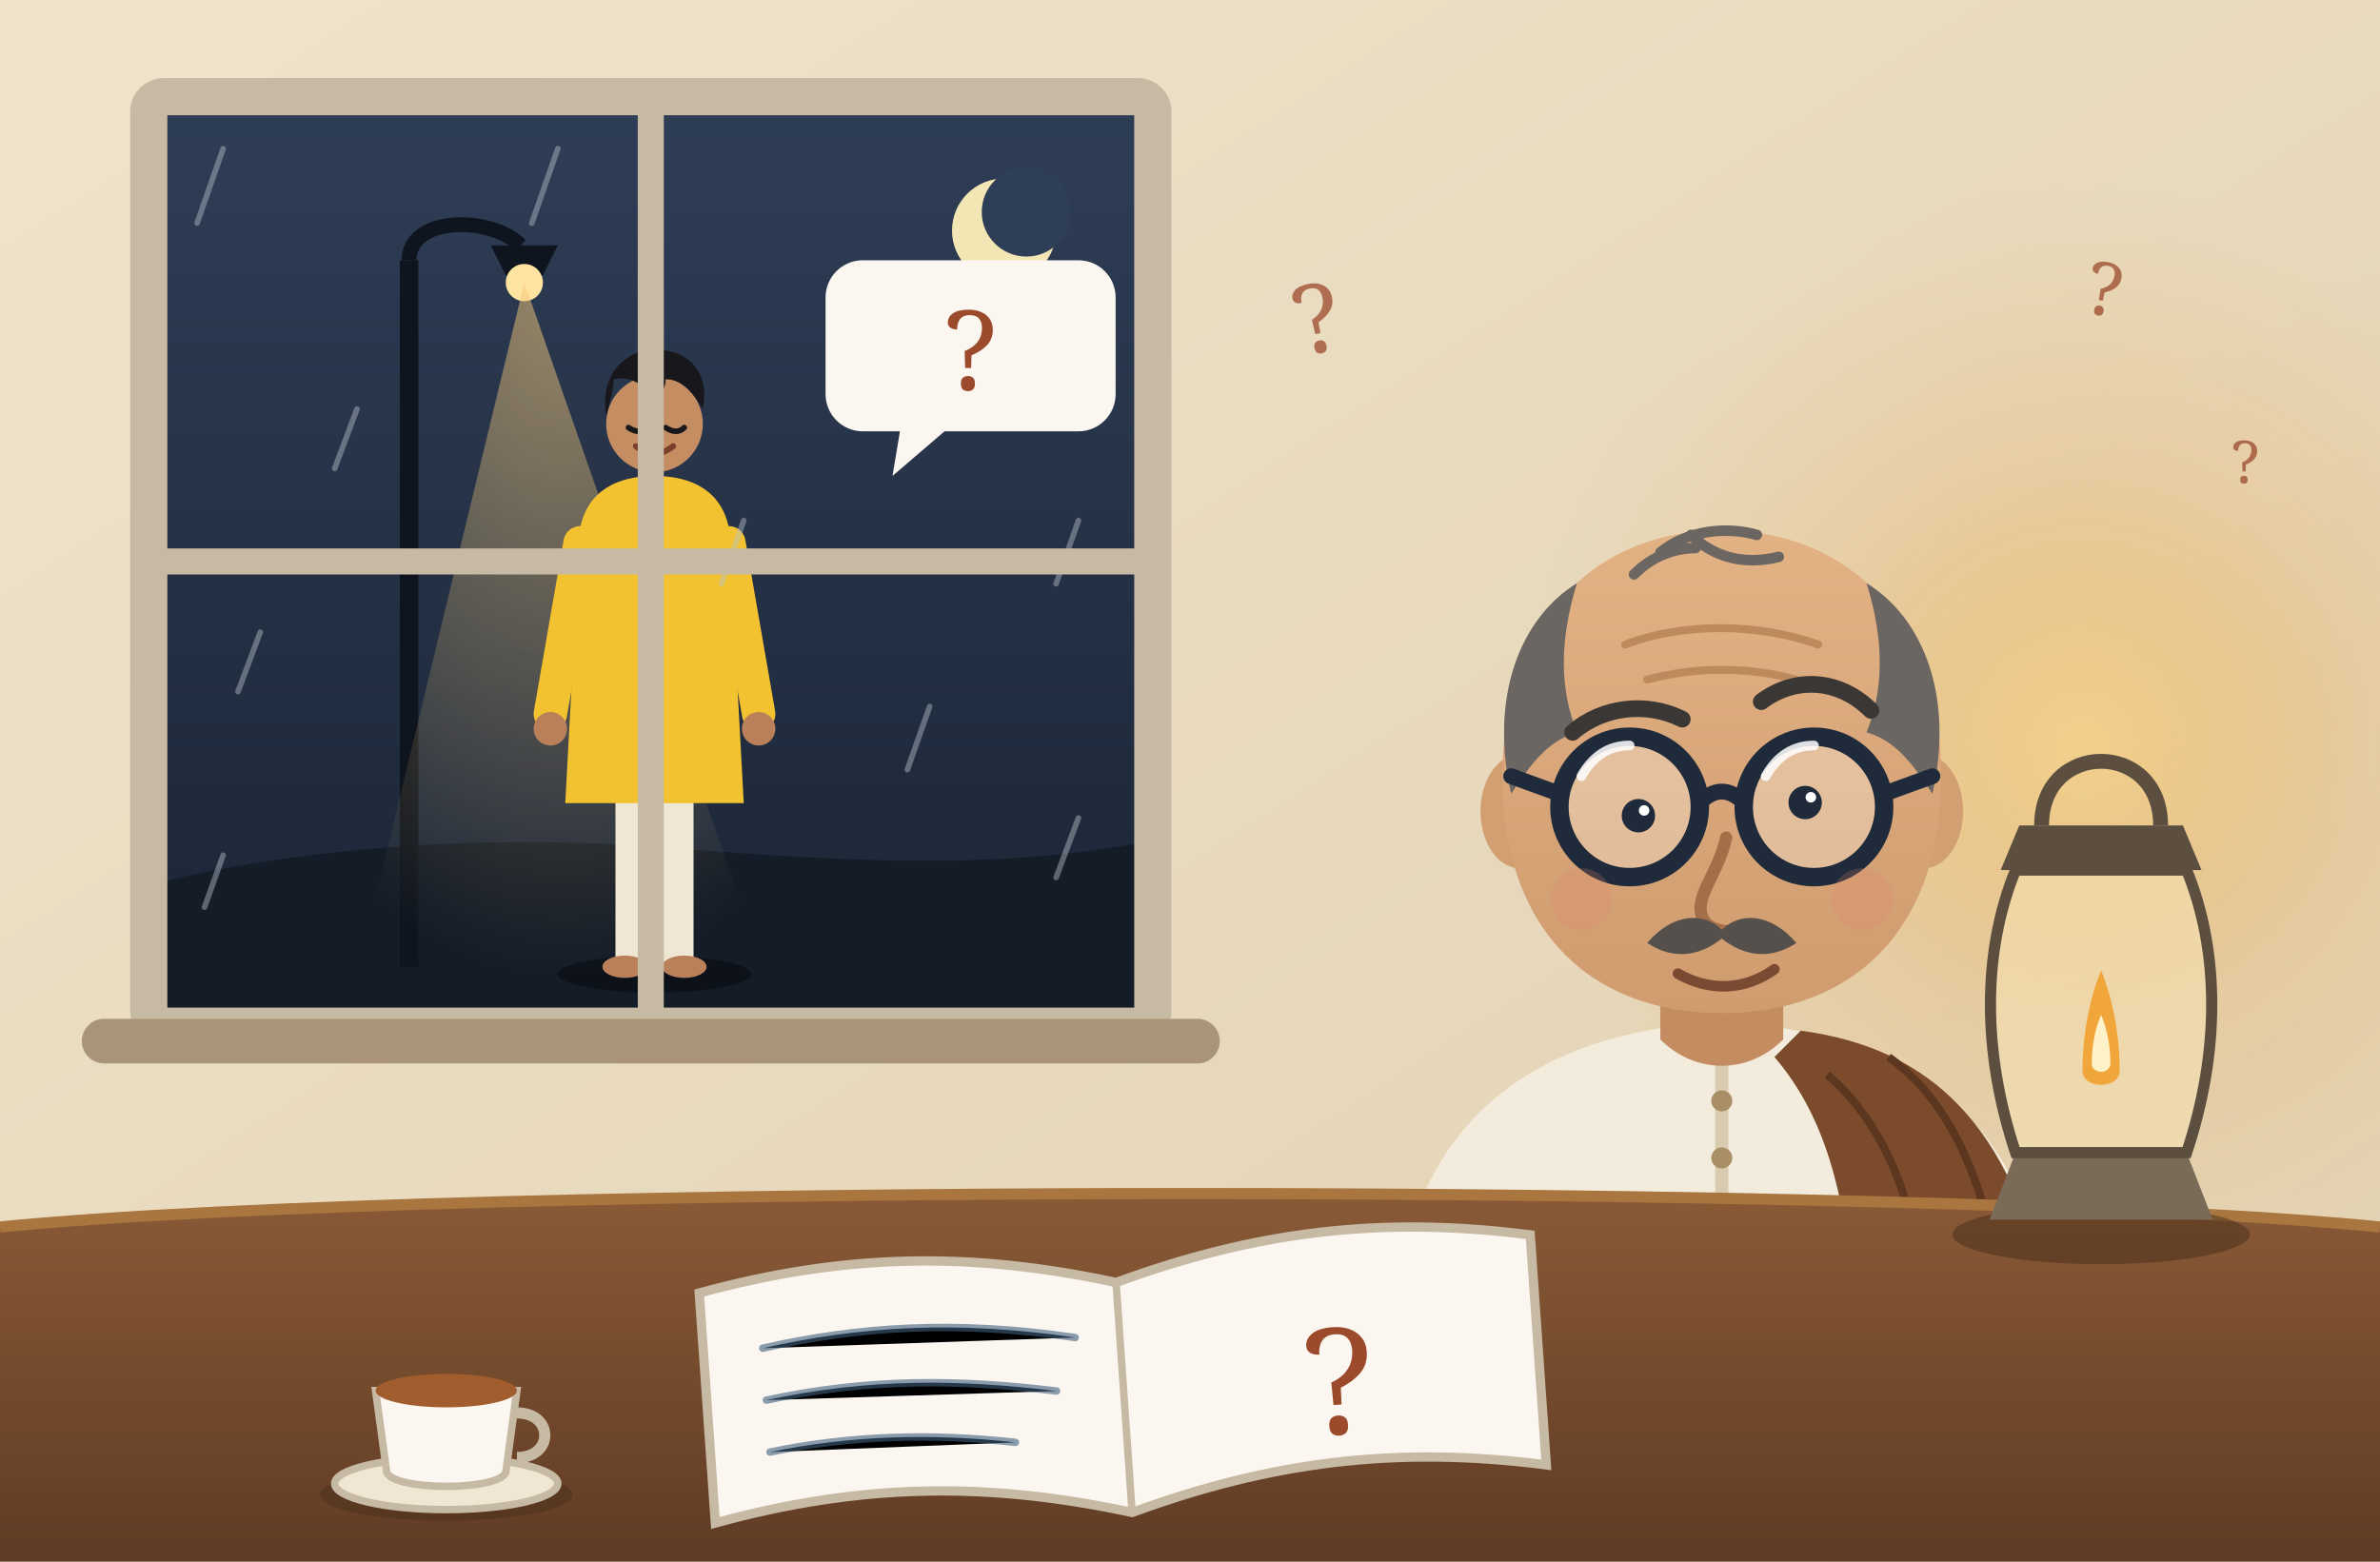
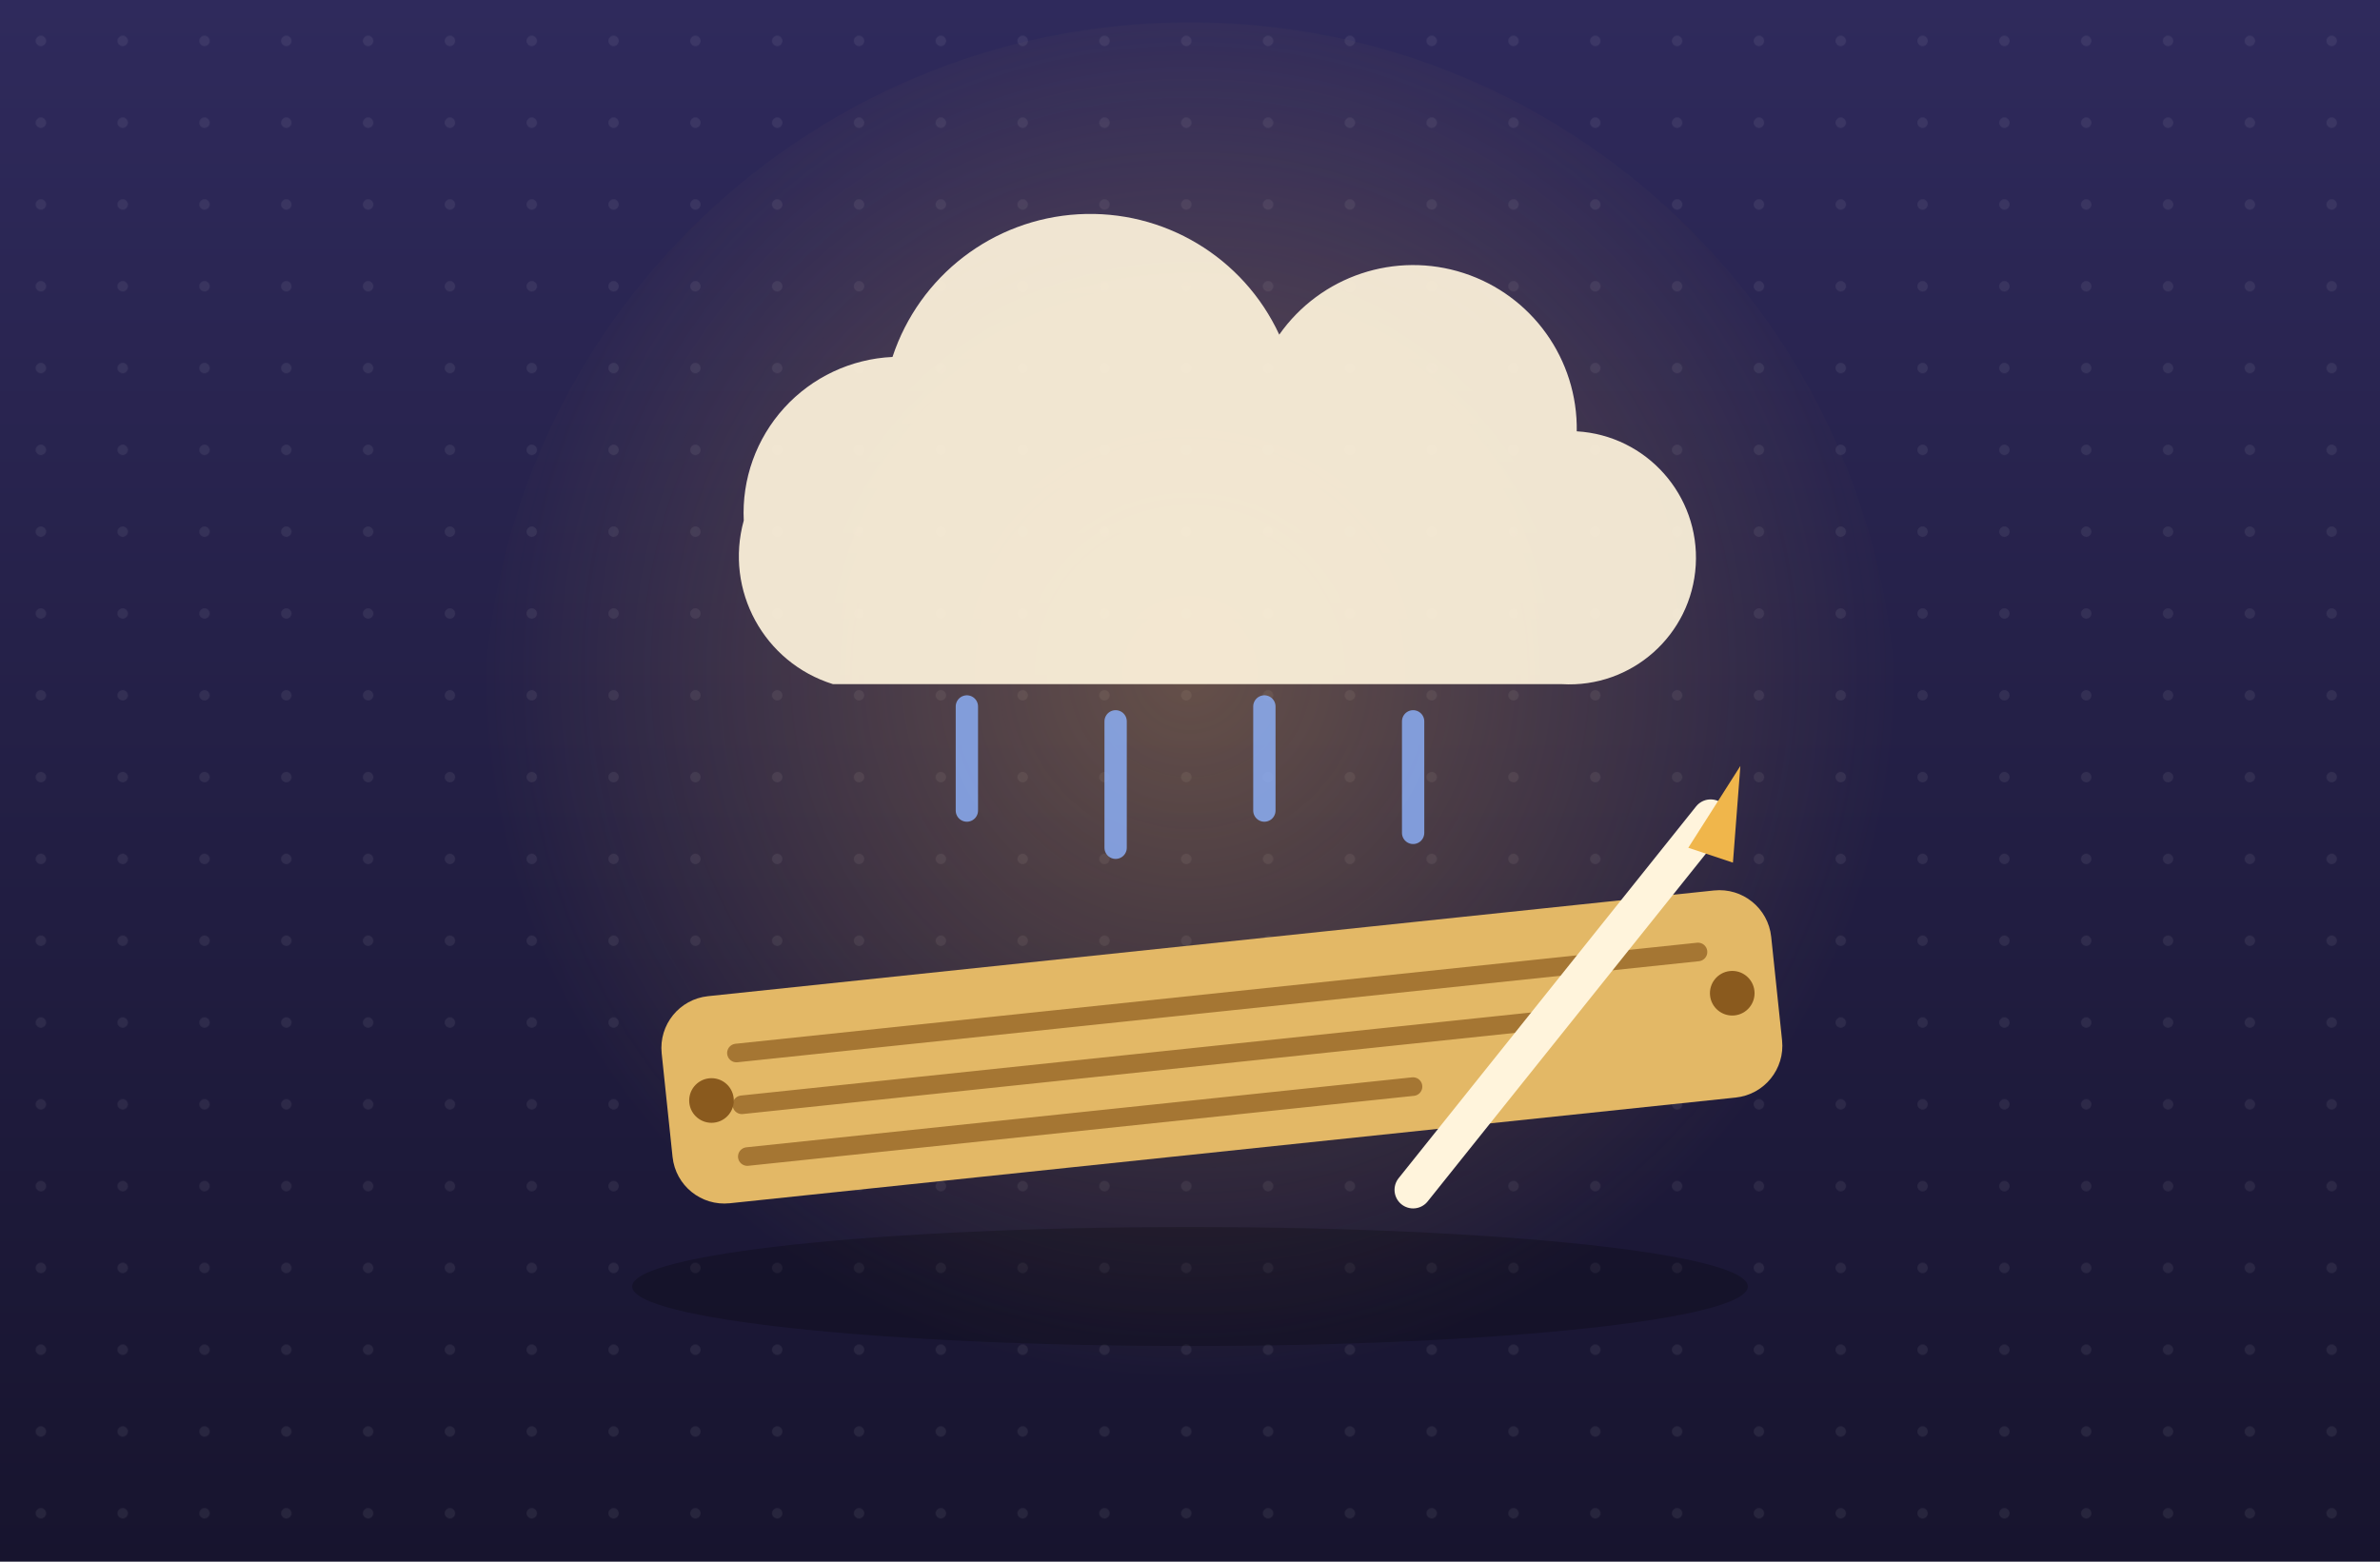
<svg xmlns="http://www.w3.org/2000/svg" viewBox="0 0 640 420">
  <defs>
-     <linearGradient id="skin" x1="0" y1="0" x2="0" y2="1">
-       <stop offset="0" stop-color="#e2b285" />
-       <stop offset="1" stop-color="#cf9b6f" />
+     <linearGradient id="b" x1="0" y1="0" x2="0" y2="1">
+       <stop offset="0" stop-color="#2f2a5c" />
+       <stop offset="1" stop-color="#17142e" />
    </linearGradient>
-     <linearGradient id="night" x1="0" y1="0" x2="0" y2="1">
-       <stop offset="0" stop-color="#2f3e57" />
-       <stop offset="1" stop-color="#1a2434" />
-     </linearGradient>
-     <radialGradient id="glow" cx=".5" cy=".5" r=".5">
-       <stop offset="0" stop-color="#f6cf80" stop-opacity=".8" />
-       <stop offset=".5" stop-color="#e6a64c" stop-opacity=".22" />
-       <stop offset="1" stop-color="#e6a64c" stop-opacity="0" />
+     <radialGradient id="h" cx=".5" cy=".46" r=".5">
+       <stop offset="0" stop-color="#f0b64b" stop-opacity=".32" />
+       <stop offset="1" stop-color="#f0b64b" stop-opacity="0" />
    </radialGradient>
-     <radialGradient id="street" cx=".5" cy="0" r="1">
-       <stop offset="0" stop-color="#f3c879" stop-opacity=".55" />
-       <stop offset="1" stop-color="#f3c879" stop-opacity="0" />
-     </radialGradient>
-     <linearGradient id="desk" x1="0" y1="0" x2="0" y2="1">
-       <stop offset="0" stop-color="#8a5a36" />
-       <stop offset="1" stop-color="#5f3b24" />
-     </linearGradient>
-     <linearGradient id="wall" x1="0" y1="0" x2="1" y2="1">
-       <stop offset="0" stop-color="#efe3cb" />
-       <stop offset="1" stop-color="#e2d1b1" />
-     </linearGradient>
-     <clipPath id="pane">
-       <rect x="40" y="26" width="270" height="250" rx="4" />
-     </clipPath>
+     <pattern id="p" width="22" height="22" patternUnits="userSpaceOnUse">
+       <circle cx="11" cy="11" r="1.4" fill="#fff" fill-opacity=".07" />
+     </pattern>
  </defs>
-   <rect width="640" height="420" fill="url(#wall)" />
-   <g clip-path="url(#pane)">
-     <rect x="40" y="26" width="270" height="250" fill="url(#night)" />
-     <circle cx="270" cy="62" r="14" fill="#f3e6b5" />
-     <circle cx="276" cy="57" r="12" fill="#2f3e57" />
-     <path d="M40 238c40-10 90-14 140-10s90 6 130-2v50H40Z" fill="#141c28" />
-     <path d="M110 70v190" stroke="#0f151f" stroke-width="5" />
-     <path d="M110 70c0-12 22-12 30-4" fill="none" stroke="#0f151f" stroke-width="4" />
-     <path d="M132 66h18l-4 8h-10Z" fill="#0f151f" />
-     <circle cx="141" cy="76" r="5" fill="#ffe3a0" />
-     <path d="M141 76 96 262h110Z" fill="url(#street)" />
-     <g transform="translate(176 112)">
-       <ellipse cx="0" cy="150" rx="26" ry="5" fill="#000" opacity=".35" />
-       <path d="M-6 96v50M6 96v50" stroke="#efe6d4" stroke-width="9" stroke-linecap="round" />
-       <ellipse cx="-8" cy="148" rx="6" ry="3" fill="#b9805a" />
-       <ellipse cx="8" cy="148" rx="6" ry="3" fill="#b9805a" />
-       <path d="M-20 30c2-10 10-14 20-14s18 4 20 14l4 74h-48Z" fill="#f2c230" />
-       <path d="M-20 34-28 80M20 34l8 46" stroke="#f2c230" stroke-width="9" stroke-linecap="round" />
-       <circle cx="-28" cy="84" r="4.5" fill="#b9805a" />
-       <circle cx="28" cy="84" r="4.5" fill="#b9805a" />
-       <path d="M0 18v24" stroke="#c48f0f" stroke-width="2" />
-       <circle cx="0" cy="2" r="13" fill="#c48d62" />
-       <path d="M-13 0c-2-12 6-18 13-18 9 0 15 6 13 16-3-5-6-8-10-8 0 3-2 5-4 5-2-4-6-6-10-5 0 3-1 6-2 10Z" fill="#17171c" />
-       <path d="M-7 3q3 2 5 0M3 3q3 2 5 0" stroke="#17171c" stroke-width="1.5" fill="none" stroke-linecap="round" />
-       <path d="M-5 8q5 4 10 0" stroke="#7a3f2a" stroke-width="1.6" fill="none" stroke-linecap="round" />
+   <rect width="640" height="420" fill="url(#b)" />
+   <rect width="640" height="420" fill="url(#p)" />
+   <circle cx="320" cy="196" r="190" fill="url(#h)" />
+   <ellipse cx="320" cy="346" rx="150" ry="16" fill="#000" fill-opacity=".22" />
+   <g transform="translate(320 200)">
+     <path d="M-120 -60a42 42 0 0 1 40-44 56 56 0 0 1 104 -6 44 44 0 0 1 80 26 34 34 0 0 1-4 68H-96a36 36 0 0 1-24-44Z" fill="#fff4dc" fill-opacity=".92" />
+     <path d="M-60 -10v28M-20 -6v34M20 -10v28M60 -6v30" stroke="#8fb4ff" stroke-width="6" stroke-linecap="round" opacity=".8" />
+     <g transform="rotate(-6)">
+       <rect x="-150" y="54" width="300" height="56" rx="14" fill="#e3b866" />
+       <path d="M-130 70h260M-130 84h220M-130 98h180" stroke="#8a5a1e" stroke-width="5" stroke-linecap="round" opacity=".7" />
+       <circle cx="-138" cy="82" r="6" fill="#8a5a1e" />
+       <circle cx="138" cy="82" r="6" fill="#8a5a1e" />
    </g>
-     <g transform="translate(232 70)">
-       <path d="M0 0h58a10 10 0 0 1 10 10v26a10 10 0 0 1-10 10H22l-14 12 2-12H0a10 10 0 0 1-10-10V10A10 10 0 0 1 0 0Z" fill="#fbf7f0" />
-       <text x="29" y="35" text-anchor="middle" font-family="Georgia,serif" font-size="30" fill="#9b4a2c">?</text>
-     </g>
-     <g stroke="#b7c2c9" stroke-opacity=".45" stroke-width="1.5" stroke-linecap="round">
-       <path d="M60 40l-7 20M96 110l-6 16M150 40l-7 20M200 140l-6 17M290 140l-6 17M70 170l-6 16M250 190l-6 17M290 220l-6 16M60 230l-5 14" />
-     </g>
-   </g>
-   <path d="M40 151h270M175 26v250" stroke="#c7baa4" stroke-width="7" />
-   <rect x="40" y="26" width="270" height="250" rx="4" fill="none" stroke="#c7baa4" stroke-width="10" />
-   <path d="M28 280h294" stroke="#a9947a" stroke-width="12" stroke-linecap="round" />
-   <circle cx="560" cy="200" r="150" fill="url(#glow)" />
-   <g transform="translate(345 112) scale(1.18)">
-     <path d="M26 200c5-40 32-60 74-62 42 2 69 22 74 62Z" fill="#f3ecdc" />
-     <path d="M100 140v44" stroke="#d8cbb0" stroke-width="3" />
-     <circle cx="100" cy="156" r="2.4" fill="#a98f66" />
-     <circle cx="100" cy="169" r="2.4" fill="#a98f66" />
-     <path d="M118 140c30 4 48 22 56 60h-44c-2-22-6-40-18-54Z" fill="#7b4b2c" />
-     <path d="M124 150c13 11 20 29 22 50M138 146c14 10 22 28 26 54" stroke="#5c361f" stroke-width="1.8" fill="none" />
-     <path d="M86 118h28v24c-8 8-20 8-28 0Z" fill="#c48c61" />
-     <ellipse cx="54" cy="90" rx="9" ry="13" fill="#d29f73" />
-     <ellipse cx="146" cy="90" rx="9" ry="13" fill="#d29f73" />
-     <path d="M52 85c3 2 3 8 0 10M148 85c-3 2-3 8 0 10" stroke="#b07d55" stroke-width="2" fill="none" />
-     <path d="M100 26c31 0 50 23 50 56 0 36-21 54-50 54s-50-18-50-54c0-33 19-56 50-56Z" fill="url(#skin)" />
-     <path d="M52 86c-5-22 2-40 15-48-4 13-4 24 0 34-7 2-11 8-15 14Z" fill="#6b6662" />
-     <path d="M148 86c5-22-2-40-15-48 4 13 4 24 0 34 7 2 11 8 15 14Z" fill="#6b6662" />
-     <path d="M86 31c6-5 15-6 22-4M93 27c5 5 12 7 20 5M80 36c4-4 9-6 14-6" stroke="#6b6662" stroke-width="2.4" fill="none" stroke-linecap="round" />
-     <path d="M78 52c13-5 30-5 44 0M83 60c11-3 23-3 34 0" stroke="#bd8a5e" stroke-width="1.8" fill="none" stroke-linecap="round" />
-     <path d="M66 72c7-6 17-7 25-3" stroke="#3b3734" stroke-width="3.8" fill="none" stroke-linecap="round" />
-     <path d="M109 65c8-6 18-5 25 2" stroke="#3b3734" stroke-width="3.8" fill="none" stroke-linecap="round" />
-     <g fill="#fffaf0" fill-opacity=".3" stroke="#1f2a3a" stroke-width="4.2">
-       <circle cx="79" cy="89" r="16" />
-       <circle cx="121" cy="89" r="16" />
-     </g>
-     <path d="M95 88q5-5 10 0M63 86l-11-4M137 86l11-4" stroke="#1f2a3a" stroke-width="3.6" fill="none" stroke-linecap="round" />
-     <circle cx="81" cy="91" r="3.8" fill="#1f2a3a" />
-     <circle cx="119" cy="88" r="3.8" fill="#1f2a3a" />
-     <circle cx="82.3" cy="89.8" r="1.2" fill="#fff" />
-     <circle cx="120.3" cy="86.8" r="1.2" fill="#fff" />
-     <path d="M68 82q4-7 11-7M110 82q4-7 11-7" stroke="#fff" stroke-width="2.2" fill="none" stroke-linecap="round" opacity=".85" />
-     <path d="M101 96c-2 9-8 14-5 19 2 3 9 3 12 1" stroke="#a46f48" stroke-width="2.8" fill="none" stroke-linecap="round" />
-     <circle cx="68" cy="110" r="7" fill="#e0866a" opacity=".22" />
-     <circle cx="132" cy="110" r="7" fill="#e0866a" opacity=".22" />
-     <path d="M83 120c6-7 13-7 17-3 4-4 11-4 17 3-6 4-12 3-17-1-5 4-11 5-17 1Z" fill="#55504c" />
-     <path d="M90 127c7 4 15 4 22-1" stroke="#7a4a32" stroke-width="2.4" fill="none" stroke-linecap="round" />
-   </g>
-   <g fill="#9b4a2c" font-family="Georgia,serif" opacity=".75">
-     <text x="350" y="96" font-size="26" transform="rotate(-12 350 96)">?</text>
-     <text x="560" y="84" font-size="20" transform="rotate(10 560 84)">?</text>
-     <text x="600" y="130" font-size="16">?</text>
-   </g>
-   <path d="M0 330c120-12 520-12 640 0v90H0Z" fill="url(#desk)" />
-   <path d="M0 330c120-12 520-12 640 0" fill="none" stroke="#a9763f" stroke-width="3" />
-   <g transform="translate(565 0)">
-     <ellipse cx="0" cy="332" rx="40" ry="8" fill="#3e2716" opacity=".45" />
-     <path d="M-30 328h60l-7-18h-46Z" fill="#7a6a58" />
-     <path d="M-23 310c-9-27-9-54 0-76h46c9 22 9 49 0 76Z" fill="#f6e1b4" fill-opacity=".55" stroke="#5d4f40" stroke-width="3" />
-     <path d="M-5 288c0-16 5-27 5-27s5 11 5 27c0 5-10 5-10 0Z" fill="#f0a63a" />
-     <path d="M-2.5 286c0-8 2.5-13 2.5-13s2.5 5 2.5 13c0 3-5 3-5 0Z" fill="#fff1c8" />
-     <path d="M-27 234h54l-5-12h-44Z" fill="#5d4f40" />
-     <path d="M-16 222c0-23 32-23 32 0" fill="none" stroke="#5d4f40" stroke-width="4" />
-   </g>
-   <g transform="rotate(-4 300 372)">
-     <path d="M190 340c40-8 74-6 112 5 38-11 72-13 112-5v62c-40-8-74-6-112 5-38-11-72-13-112-5Z" fill="#fbf7f0" stroke="#c7baa4" stroke-width="2.5" />
-     <path d="M302 345v62" stroke="#c7baa4" stroke-width="2" />
-     <g stroke="#40607e" stroke-opacity=".6" stroke-width="2" stroke-linecap="round">
-       <path d="M206 356c26-4 52-4 84 3M206 370c28-4 52-2 78 3M206 384c22-3 44-2 66 2" />
-     </g>
-     <text x="360" y="390" text-anchor="middle" font-family="Georgia,serif" font-size="40" fill="#9b4a2c">?</text>
-   </g>
-   <g transform="translate(120 380)">
-     <ellipse cx="0" cy="22" rx="34" ry="7" fill="#3e2716" opacity=".35" />
-     <ellipse cx="0" cy="19" rx="30" ry="7" fill="#efe6d4" stroke="#c7baa4" stroke-width="2" />
-     <path d="M-19-6h38l-3 22c-2 5-30 5-32 0Z" fill="#fbf7f0" stroke="#c7baa4" stroke-width="2" />
-     <ellipse cx="0" cy="-6" rx="19" ry="4.5" fill="#a15d2e" />
-     <path d="M19 0c10 0 10 12 0 12" fill="none" stroke="#c7baa4" stroke-width="3" />
+     <path d="M60 120 140 20" stroke="#fff4dc" stroke-width="10" stroke-linecap="round" />
+     <path d="M134 28l14-22 -2 26Z" fill="#f0b64b" />
  </g>
</svg>
